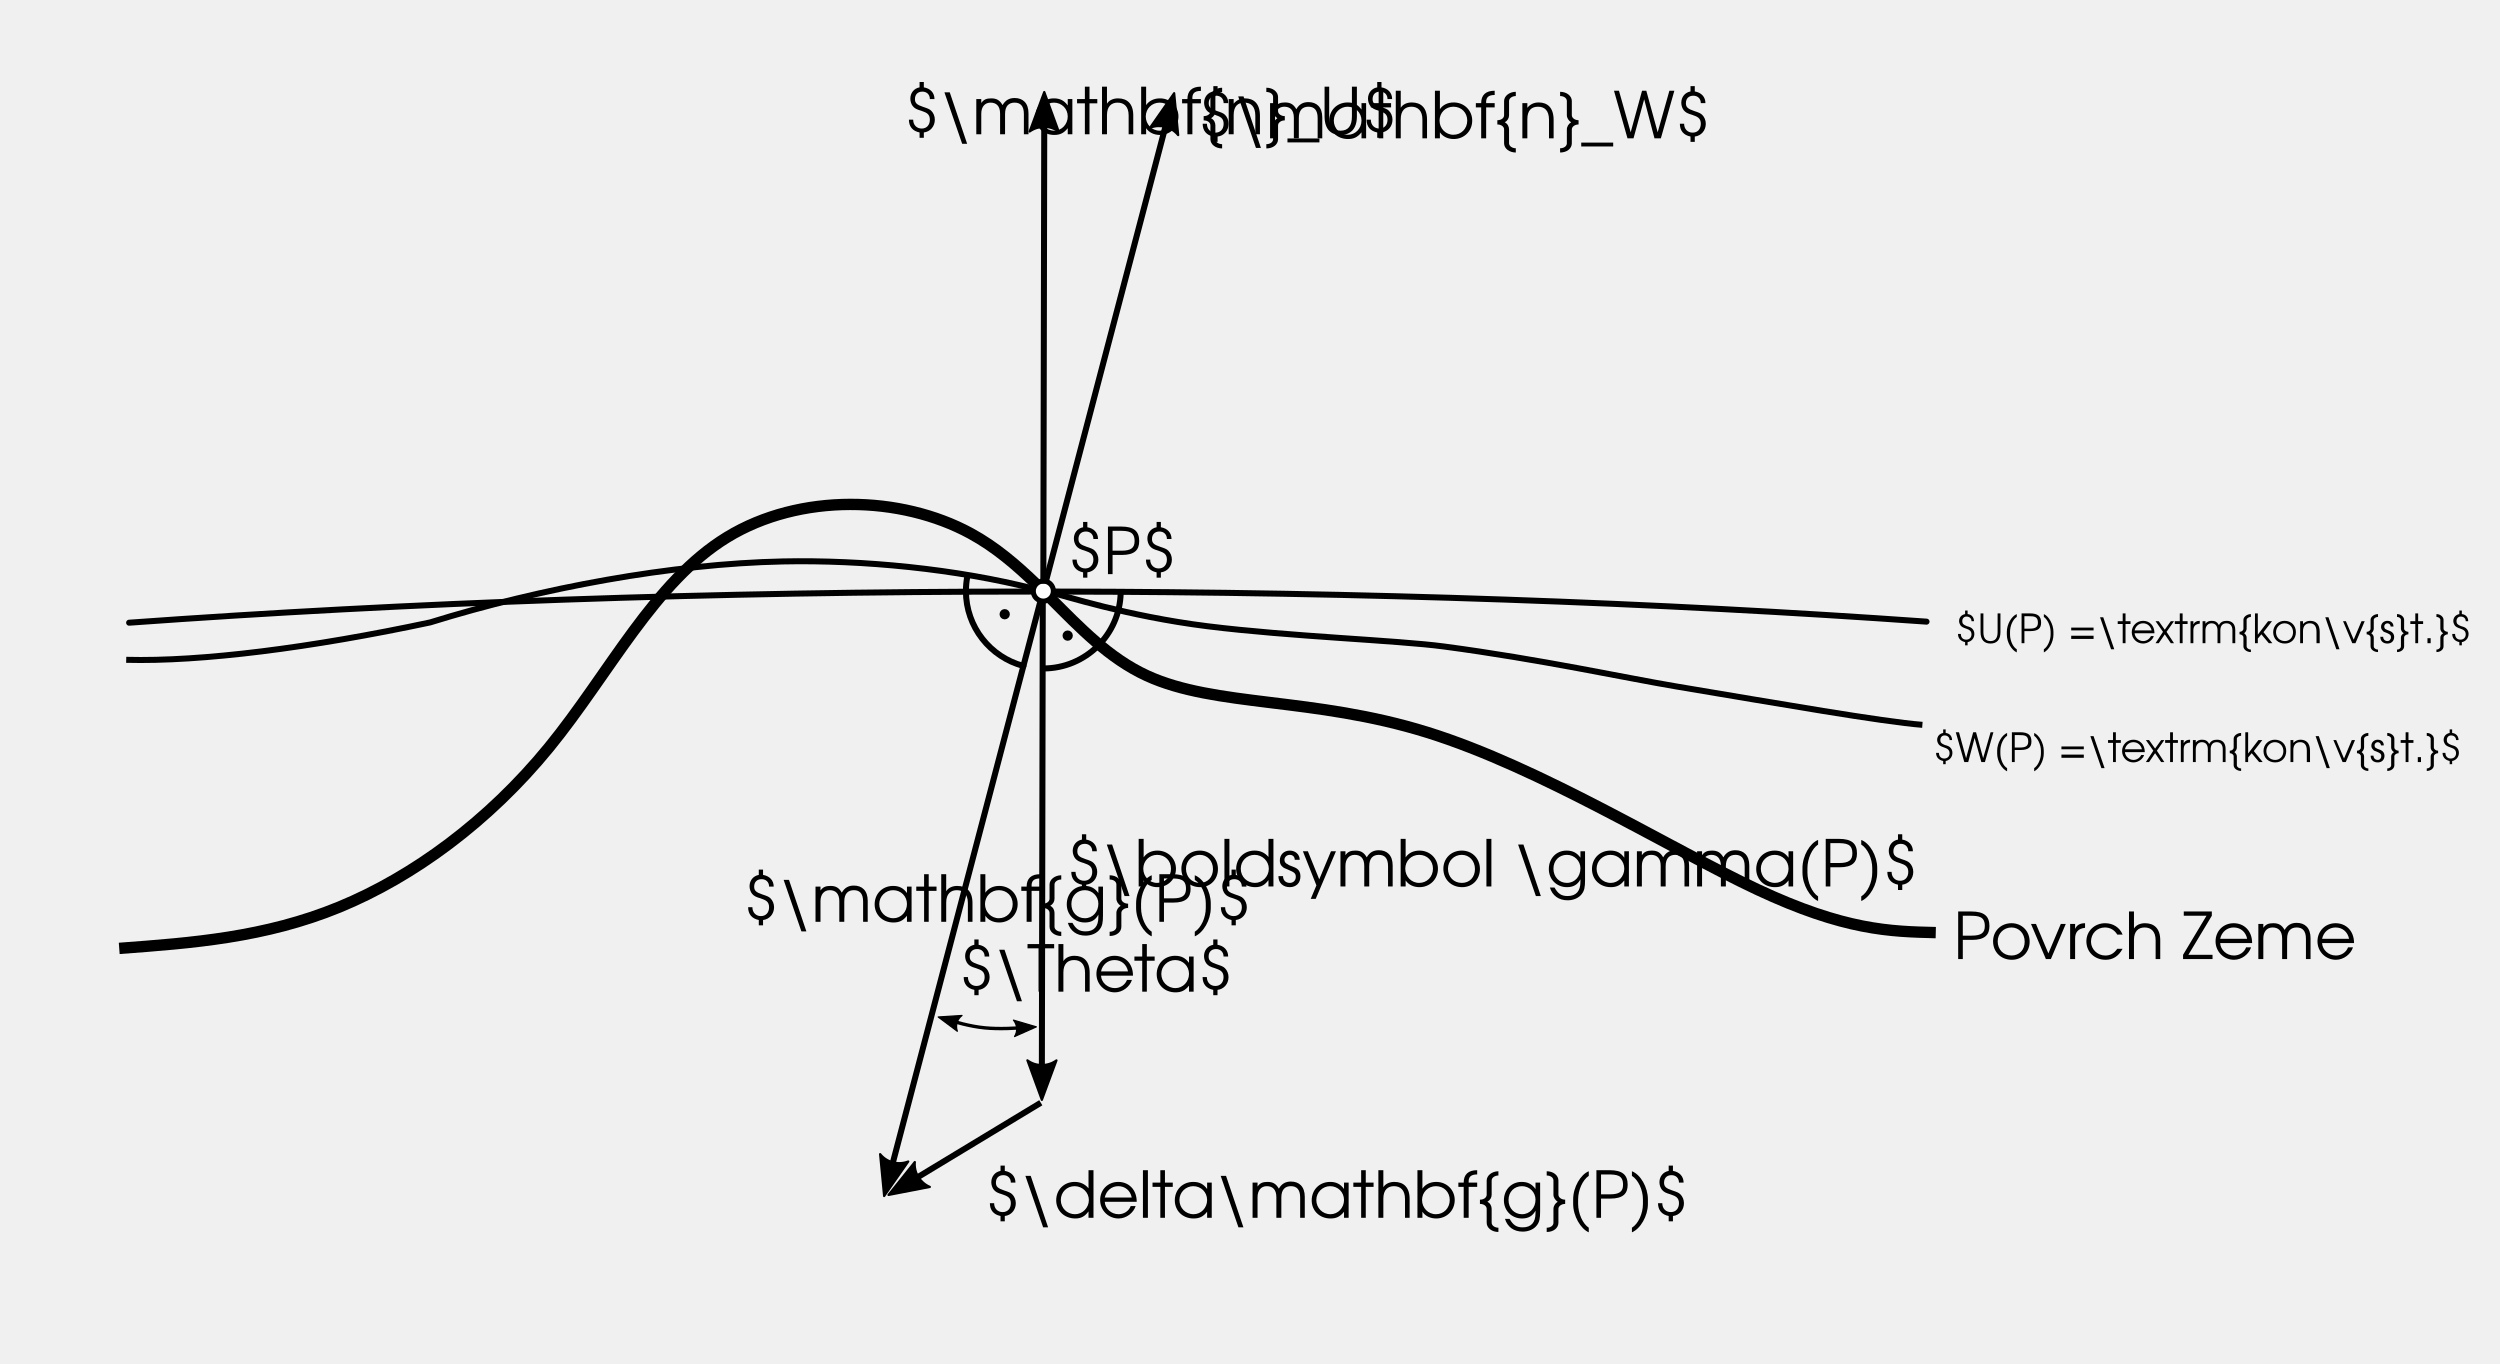
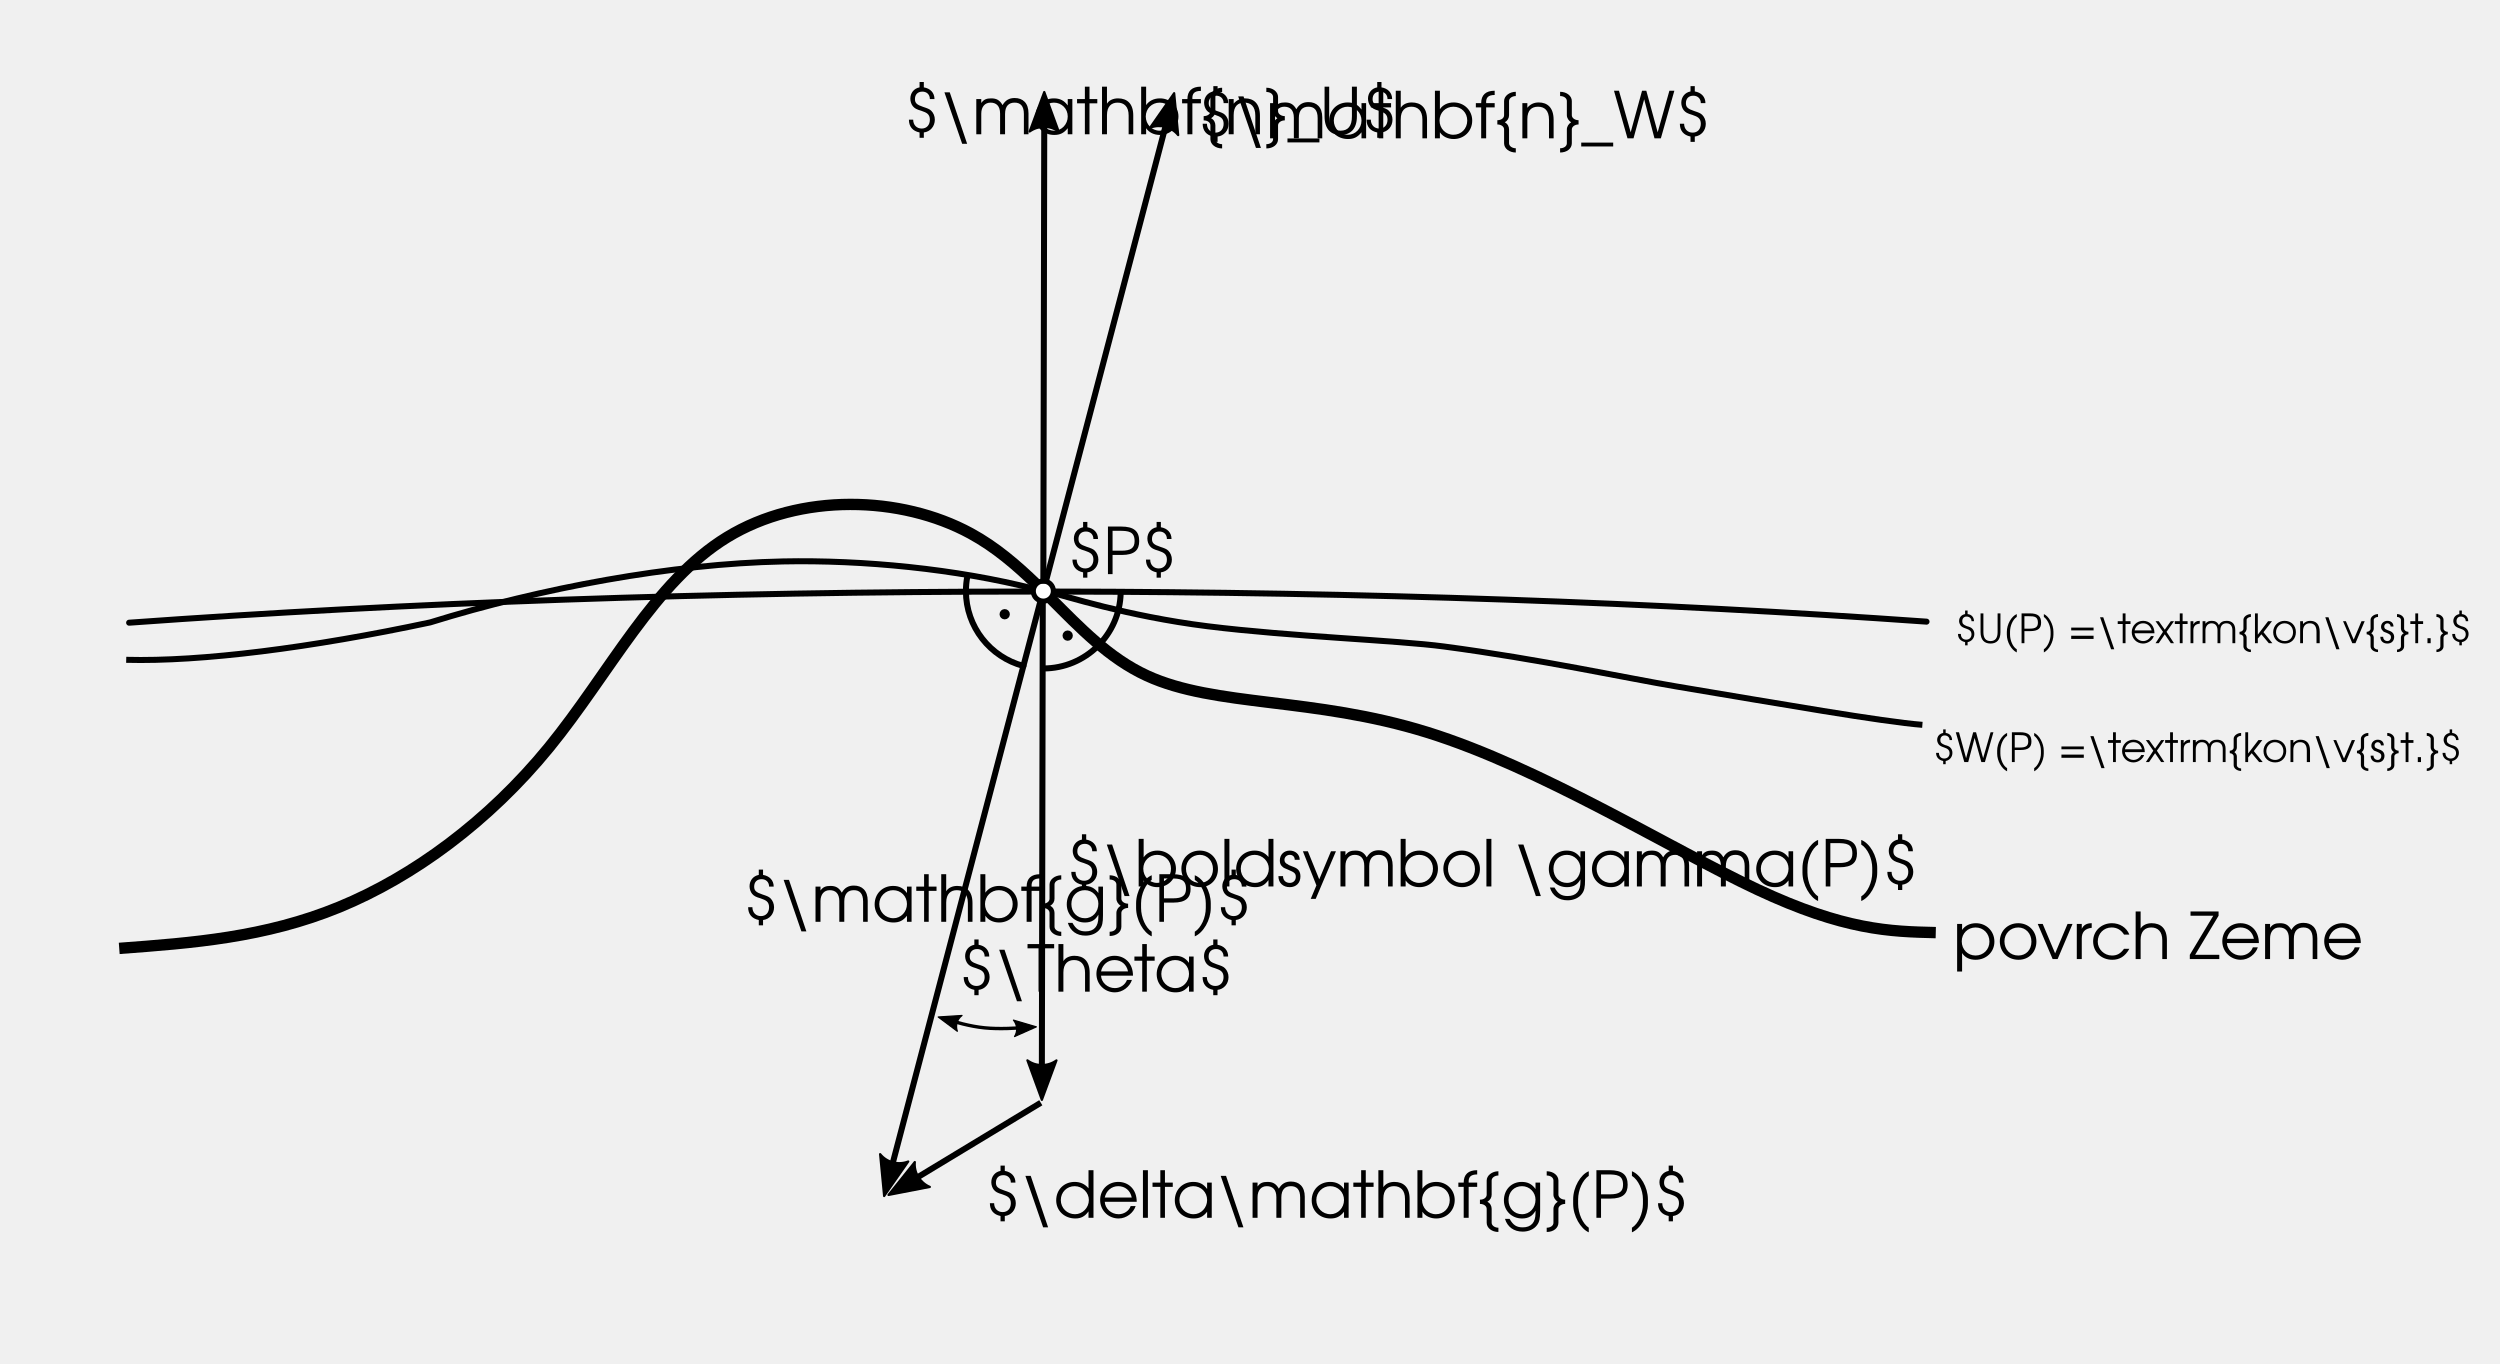
- <svg xmlns="http://www.w3.org/2000/svg" xmlns:ns1="http://www.openswatchbook.org/uri/2009/osb" width="110mm" height="60mm" viewBox="0 0 110 60" version="1.1" id="svg8">
+ <svg xmlns="http://www.w3.org/2000/svg" width="110mm" height="60mm" viewBox="0 0 110 60" version="1.1" id="svg8">
  <defs id="defs2">
    <marker style="overflow:visible" id="marker3632" refX="0" refY="0" orient="auto">
      <path transform="scale(0.6)" d="M 8.719,4.034 -2.207,0.016 8.719,-4.002 c -1.745,2.372 -1.735,5.617 -6e-7,8.035 z" style="fill:#000000;fill-opacity:1;fill-rule:evenodd;stroke:#000000;stroke-width:0.625;stroke-linejoin:round;stroke-opacity:1" id="path3630" />
    </marker>
    <marker style="overflow:visible" id="marker3406" refX="0" refY="0" orient="auto">
      <path transform="scale(0.6)" d="M 8.719,4.034 -2.207,0.016 8.719,-4.002 c -1.745,2.372 -1.735,5.617 -6e-7,8.035 z" style="fill:#000000;fill-opacity:1;fill-rule:evenodd;stroke:#000000;stroke-width:0.625;stroke-linejoin:round;stroke-opacity:1" id="path3404" />
    </marker>
    <marker style="overflow:visible" id="marker2202" refX="0" refY="0" orient="auto">
      <path transform="scale(-0.6)" d="M 8.719,4.034 -2.207,0.016 8.719,-4.002 c -1.745,2.372 -1.735,5.617 -6e-7,8.035 z" style="fill:#000000;fill-opacity:1;fill-rule:evenodd;stroke:#000000;stroke-width:0.625;stroke-linejoin:round;stroke-opacity:1" id="path2200" />
    </marker>
-     <linearGradient id="linearGradient1205" ns1:paint="solid">
+     <linearGradient id="linearGradient1205">
      <stop style="stop-color:#000000;stop-opacity:1;" offset="0" id="stop1203" />
    </linearGradient>
    <marker style="overflow:visible" id="marker4279" refX="0" refY="0" orient="auto">
      <path transform="scale(-0.6)" d="M 8.719,4.034 -2.207,0.016 8.719,-4.002 c -1.745,2.372 -1.735,5.617 -6e-7,8.035 z" style="fill:#000000;fill-opacity:1;fill-rule:evenodd;stroke:#000000;stroke-width:0.625;stroke-linejoin:round;stroke-opacity:1" id="path4277" />
    </marker>
    <marker style="overflow:visible" id="marker3811" refX="0" refY="0" orient="auto">
      <path transform="scale(-0.6)" d="M 8.719,4.034 -2.207,0.016 8.719,-4.002 c -1.745,2.372 -1.735,5.617 -6e-7,8.035 z" style="fill:#000000;fill-opacity:1;fill-rule:evenodd;stroke:#000000;stroke-width:0.625;stroke-linejoin:round;stroke-opacity:1" id="path3809" />
    </marker>
    <marker style="overflow:visible" id="marker2639" refX="0" refY="0" orient="auto">
      <path transform="scale(0.6)" d="M 8.719,4.034 -2.207,0.016 8.719,-4.002 c -1.745,2.372 -1.735,5.617 -6e-7,8.035 z" style="fill:#000000;fill-opacity:1;fill-rule:evenodd;stroke:#000000;stroke-width:0.625;stroke-linejoin:round;stroke-opacity:1" id="path2637" />
    </marker>
    <marker style="overflow:visible" id="Arrow1Mstart" refX="0" refY="0" orient="auto">
      <path transform="matrix(0.4,0,0,0.4,4,0)" style="fill:#000000;fill-opacity:1;fill-rule:evenodd;stroke:#000000;stroke-width:1pt;stroke-opacity:1" d="M 0,0 5,-5 -12.5,0 5,5 Z" id="path2093" />
    </marker>
    <marker style="overflow:visible" id="marker1847" refX="0" refY="0" orient="auto">
      <path transform="scale(-0.6)" d="M 8.719,4.034 -2.207,0.016 8.719,-4.002 c -1.745,2.372 -1.735,5.617 -6e-7,8.035 z" style="fill:#000000;fill-opacity:1;fill-rule:evenodd;stroke:#000000;stroke-width:0.625;stroke-linejoin:round;stroke-opacity:1" id="path1845" />
    </marker>
    <marker style="overflow:visible" id="Arrow2Mstart" refX="0" refY="0" orient="auto">
      <path transform="scale(0.6)" d="M 8.719,4.034 -2.207,0.016 8.719,-4.002 c -1.745,2.372 -1.735,5.617 -6e-7,8.035 z" style="fill:#000000;fill-opacity:1;fill-rule:evenodd;stroke:#000000;stroke-width:0.625;stroke-linejoin:round;stroke-opacity:1" id="path891" />
    </marker>
    <marker style="overflow:visible" id="marker1347" refX="0" refY="0" orient="auto">
      <path transform="matrix(-0.8,0,0,-0.8,-10,0)" style="fill:#000000;fill-opacity:1;fill-rule:evenodd;stroke:#000000;stroke-width:1pt;stroke-opacity:1" d="M 0,0 5,-5 -12.5,0 5,5 Z" id="path1345" />
    </marker>
    <marker style="overflow:visible" id="marker1259" refX="0" refY="0" orient="auto">
      <path transform="scale(-0.6)" d="M 8.719,4.034 -2.207,0.016 8.719,-4.002 c -1.745,2.372 -1.735,5.617 -6e-7,8.035 z" style="fill:#000000;fill-opacity:1;fill-rule:evenodd;stroke:#000000;stroke-width:0.625;stroke-linejoin:round;stroke-opacity:1" id="path1257" />
    </marker>
    <marker style="overflow:visible" id="Arrow2Mend" refX="0" refY="0" orient="auto">
      <path transform="scale(-0.6)" d="M 8.719,4.034 -2.207,0.016 8.719,-4.002 c -1.745,2.372 -1.735,5.617 -6e-7,8.035 z" style="fill:#000000;fill-opacity:1;fill-rule:evenodd;stroke:#000000;stroke-width:0.625;stroke-linejoin:round;stroke-opacity:1" id="path894" />
    </marker>
    <marker style="overflow:visible" id="Arrow1Mend" refX="0" refY="0" orient="auto">
      <path transform="matrix(-0.4,0,0,-0.4,-4,0)" style="fill:#000000;fill-opacity:1;fill-rule:evenodd;stroke:#000000;stroke-width:1pt;stroke-opacity:1" d="M 0,0 5,-5 -12.5,0 5,5 Z" id="path876" />
    </marker>
    <marker style="overflow:visible" id="Arrow2Lend" refX="0" refY="0" orient="auto">
      <path transform="matrix(-1.1,0,0,-1.1,-1.1,0)" d="M 8.719,4.034 -2.207,0.016 8.719,-4.002 c -1.745,2.372 -1.735,5.617 -6e-7,8.035 z" style="fill:#000000;fill-opacity:1;fill-rule:evenodd;stroke:#000000;stroke-width:0.625;stroke-linejoin:round;stroke-opacity:1" id="path888" />
    </marker>
    <marker style="overflow:visible" id="Arrow1Lend" refX="0" refY="0" orient="auto">
      <path transform="matrix(-0.8,0,0,-0.8,-10,0)" style="fill:#000000;fill-opacity:1;fill-rule:evenodd;stroke:#000000;stroke-width:1pt;stroke-opacity:1" d="M 0,0 5,-5 -12.5,0 5,5 Z" id="path870" />
    </marker>
    <marker style="overflow:visible" id="marker1945-6" refX="0" refY="0" orient="auto">
      <path transform="scale(-0.6)" d="M 8.719,4.034 -2.207,0.016 8.719,-4.002 c -1.745,2.372 -1.735,5.617 -6e-7,8.035 z" style="fill:#000000;fill-opacity:1;fill-rule:evenodd;stroke:#000000;stroke-width:0.625;stroke-linejoin:round;stroke-opacity:1" id="path1943-2" />
    </marker>
    <marker style="overflow:visible" id="marker1945-1" refX="0" refY="0" orient="auto">
      <path transform="scale(-0.6)" d="M 8.719,4.034 -2.207,0.016 8.719,-4.002 c -1.745,2.372 -1.735,5.617 -6e-7,8.035 z" style="fill:#000000;fill-opacity:1;fill-rule:evenodd;stroke:#000000;stroke-width:0.625;stroke-linejoin:round;stroke-opacity:1" id="path1943-0" />
    </marker>
    <marker style="overflow:visible" id="marker1945-0" refX="0" refY="0" orient="auto">
      <path transform="scale(-0.6)" d="M 8.719,4.034 -2.207,0.016 8.719,-4.002 c -1.745,2.372 -1.735,5.617 -6e-7,8.035 z" style="fill:#000000;fill-opacity:1;fill-rule:evenodd;stroke:#000000;stroke-width:0.625;stroke-linejoin:round;stroke-opacity:1" id="path1943-8" />
    </marker>
    <marker style="overflow:visible" id="marker1847-6" refX="0" refY="0" orient="auto">
      <path transform="scale(-0.6)" d="M 8.719,4.034 -2.207,0.016 8.719,-4.002 c -1.745,2.372 -1.735,5.617 -6e-7,8.035 z" style="fill:#000000;fill-opacity:1;fill-rule:evenodd;stroke:#000000;stroke-width:0.625;stroke-linejoin:round;stroke-opacity:1" id="path1845-8" />
    </marker>
    <marker style="overflow:visible" id="marker1847-68" refX="0" refY="0" orient="auto">
      <path transform="scale(-0.6)" d="M 8.719,4.034 -2.207,0.016 8.719,-4.002 c -1.745,2.372 -1.735,5.617 -6e-7,8.035 z" style="fill:#000000;fill-opacity:1;fill-rule:evenodd;stroke:#000000;stroke-width:0.625;stroke-linejoin:round;stroke-opacity:1" id="path1845-5" />
    </marker>
    <marker style="overflow:visible" id="marker1945-3" refX="0" refY="0" orient="auto">
      <path transform="scale(-0.6)" d="M 8.719,4.034 -2.207,0.016 8.719,-4.002 c -1.745,2.372 -1.735,5.617 -6e-7,8.035 z" style="fill:#000000;fill-opacity:1;fill-rule:evenodd;stroke:#000000;stroke-width:0.625;stroke-linejoin:round;stroke-opacity:1" id="path1943-6" />
    </marker>
    <marker style="overflow:visible" id="marker1847-5" refX="0" refY="0" orient="auto">
      <path transform="scale(-0.6)" d="M 8.719,4.034 -2.207,0.016 8.719,-4.002 c -1.745,2.372 -1.735,5.617 -6e-7,8.035 z" style="fill:#000000;fill-opacity:1;fill-rule:evenodd;stroke:#000000;stroke-width:0.625;stroke-linejoin:round;stroke-opacity:1" id="path1845-3" />
    </marker>
    <marker style="overflow:visible" id="marker1847-9" refX="0" refY="0" orient="auto">
      <path transform="scale(-0.6)" d="M 8.719,4.034 -2.207,0.016 8.719,-4.002 c -1.745,2.372 -1.735,5.617 -6e-7,8.035 z" style="fill:#000000;fill-opacity:1;fill-rule:evenodd;stroke:#000000;stroke-width:0.625;stroke-linejoin:round;stroke-opacity:1" id="path1845-2" />
    </marker>
    <marker style="overflow:visible" id="marker4279-6" refX="0" refY="0" orient="auto">
      <path transform="scale(-0.6)" d="M 8.719,4.034 -2.207,0.016 8.719,-4.002 c -1.745,2.372 -1.735,5.617 -6e-7,8.035 z" style="fill:#000000;fill-opacity:1;fill-rule:evenodd;stroke:#000000;stroke-width:0.625;stroke-linejoin:round;stroke-opacity:1" id="path4277-0" />
    </marker>
    <marker style="overflow:visible" id="marker4279-2" refX="0" refY="0" orient="auto">
      <path transform="scale(-0.6)" d="M 8.719,4.034 -2.207,0.016 8.719,-4.002 c -1.745,2.372 -1.735,5.617 -6e-7,8.035 z" style="fill:#000000;fill-opacity:1;fill-rule:evenodd;stroke:#000000;stroke-width:0.625;stroke-linejoin:round;stroke-opacity:1" id="path4277-7" />
    </marker>
    <marker style="overflow:visible" id="marker4279-5" refX="0" refY="0" orient="auto">
      <path transform="scale(-0.6)" d="M 8.719,4.034 -2.207,0.016 8.719,-4.002 c -1.745,2.372 -1.735,5.617 -6e-7,8.035 z" style="fill:#000000;fill-opacity:1;fill-rule:evenodd;stroke:#000000;stroke-width:0.625;stroke-linejoin:round;stroke-opacity:1" id="path4277-04" />
    </marker>
    <marker style="overflow:visible" id="marker1259-3" refX="0" refY="0" orient="auto">
      <path transform="scale(-0.6)" d="M 8.719,4.034 -2.207,0.016 8.719,-4.002 c -1.745,2.372 -1.735,5.617 -6e-7,8.035 z" style="fill:#000000;fill-opacity:1;fill-rule:evenodd;stroke:#000000;stroke-width:0.625;stroke-linejoin:round;stroke-opacity:1" id="path1257-6" />
    </marker>
    <marker style="overflow:visible" id="marker4279-7" refX="0" refY="0" orient="auto">
      <path transform="scale(-0.6)" d="M 8.719,4.034 -2.207,0.016 8.719,-4.002 c -1.745,2.372 -1.735,5.617 -6e-7,8.035 z" style="fill:#000000;fill-opacity:1;fill-rule:evenodd;stroke:#000000;stroke-width:0.625;stroke-linejoin:round;stroke-opacity:1" id="path4277-5" />
    </marker>
    <marker style="overflow:visible" id="marker4279-3" refX="0" refY="0" orient="auto">
      <path transform="scale(-0.6)" d="M 8.719,4.034 -2.207,0.016 8.719,-4.002 c -1.745,2.372 -1.735,5.617 -6e-7,8.035 z" style="fill:#000000;fill-opacity:1;fill-rule:evenodd;stroke:#000000;stroke-width:0.625;stroke-linejoin:round;stroke-opacity:1" id="path4277-6" />
    </marker>
    <marker style="overflow:visible" id="marker4279-3-5" refX="0" refY="0" orient="auto">
      <path transform="scale(-0.6)" d="M 8.719,4.034 -2.207,0.016 8.719,-4.002 c -1.745,2.372 -1.735,5.617 -6e-7,8.035 z" style="fill:#000000;fill-opacity:1;fill-rule:evenodd;stroke:#000000;stroke-width:0.625;stroke-linejoin:round;stroke-opacity:1" id="path4277-6-3" />
    </marker>
    <marker style="overflow:visible" id="marker4279-3-5-6" refX="0" refY="0" orient="auto">
      <path transform="scale(-0.6)" d="M 8.719,4.034 -2.207,0.016 8.719,-4.002 c -1.745,2.372 -1.735,5.617 -6e-7,8.035 z" style="fill:#000000;fill-opacity:1;fill-rule:evenodd;stroke:#000000;stroke-width:0.625;stroke-linejoin:round;stroke-opacity:1" id="path4277-6-3-2" />
    </marker>
    <marker style="overflow:visible" id="marker4279-3-5-1" refX="0" refY="0" orient="auto">
      <path transform="scale(-0.6)" d="M 8.719,4.034 -2.207,0.016 8.719,-4.002 c -1.745,2.372 -1.735,5.617 -6e-7,8.035 z" style="fill:#000000;fill-opacity:1;fill-rule:evenodd;stroke:#000000;stroke-width:0.625;stroke-linejoin:round;stroke-opacity:1" id="path4277-6-3-27" />
    </marker>
    <marker style="overflow:visible" id="marker4279-1" refX="0" refY="0" orient="auto">
      <path transform="scale(-0.6)" d="M 8.719,4.034 -2.207,0.016 8.719,-4.002 c -1.745,2.372 -1.735,5.617 -6e-7,8.035 z" style="fill:#000000;fill-opacity:1;fill-rule:evenodd;stroke:#000000;stroke-width:0.625;stroke-linejoin:round;stroke-opacity:1" id="path4277-75" />
    </marker>
    <marker style="overflow:visible" id="marker4279-1-9" refX="0" refY="0" orient="auto">
      <path transform="scale(-0.6)" d="M 8.719,4.034 -2.207,0.016 8.719,-4.002 c -1.745,2.372 -1.735,5.617 -6e-7,8.035 z" style="fill:#000000;fill-opacity:1;fill-rule:evenodd;stroke:#000000;stroke-width:0.625;stroke-linejoin:round;stroke-opacity:1" id="path4277-75-9" />
    </marker>
    <marker style="overflow:visible" id="marker4279-1-0" refX="0" refY="0" orient="auto">
      <path transform="scale(-0.6)" d="M 8.719,4.034 -2.207,0.016 8.719,-4.002 c -1.745,2.372 -1.735,5.617 -6e-7,8.035 z" style="fill:#000000;fill-opacity:1;fill-rule:evenodd;stroke:#000000;stroke-width:0.625;stroke-linejoin:round;stroke-opacity:1" id="path4277-75-6" />
    </marker>
  </defs>
  <g id="layer1" style="display:inline;mix-blend-mode:normal">
    <text xml:space="preserve" style="font-style:normal;font-variant:normal;font-weight:normal;font-stretch:normal;font-size:10.583px;line-height:1.25;font-family:Karumbi;-inkscape-font-specification:Karumbi;letter-spacing:0px;word-spacing:0px;fill:#000000;fill-opacity:1;stroke:none;stroke-width:0.265" x="33.116" y="33.907" id="text2175">
      <tspan id="tspan2173" x="33.116" y="33.907" style="stroke-width:0.265" />
    </text>
    <path style="fill:none;stroke:#000000;stroke-width:0.265;stroke-linecap:butt;stroke-linejoin:miter;stroke-miterlimit:4;stroke-dasharray:none;stroke-opacity:1" d="m 5.553,29.032 c 3.292,0.088 8.143,-0.53 13.375,-1.646 4.883,-1.515 10.622,-2.582 15.522,-2.683 3.507,-0.073 7.629,0.329 11.062,1.206 m 0.811,0.187 c 0.447,0.087 3.225,1.012 6.82,1.46 3.632,0.453 8.318,0.614 10.393,0.89 4.229,0.561 8.044,1.394 10.241,1.761 4.539,0.759 9.043,1.548 10.808,1.686" id="path1444" />
    <path style="fill:none;fill-opacity:1;stroke:#000000;stroke-width:0.5;stroke-linecap:butt;stroke-linejoin:miter;stroke-miterlimit:4;stroke-dasharray:none;stroke-opacity:1" d="m 5.246,41.729 c 3.207,-0.238 6.414,-0.476 9.677,-1.816 3.263,-1.34 6.583,-3.782 9.233,-7.026 2.65,-3.244 4.629,-7.29 7.839,-9.25 3.209,-1.96 7.648,-1.833 10.712,-0.165 1.101,0.6 2.025,1.398 2.896,2.24 m 0.605,0.596 c 1.321,1.321 2.586,2.656 4.258,3.424 3.004,1.381 7.321,0.933 12.323,2.488 5.002,1.556 10.689,5.115 14.534,6.918 3.845,1.803 5.848,1.85 7.851,1.897" id="path1448" />
    <path style="fill:none;stroke:#000000;stroke-width:0.265;stroke-linecap:butt;stroke-linejoin:miter;stroke-miterlimit:4;stroke-dasharray:none;stroke-opacity:1;marker-end:url(#marker4279)" d="m 45.788,26.419 c 0,0 -6.799,25.866 -6.799,25.866" id="path1195" />
    <path id="path1235" style="fill:none;fill-opacity:0.321;fill-rule:evenodd;stroke:#000000;stroke-width:0.265;stroke-linecap:round;stroke-linejoin:bevel;stroke-miterlimit:4;stroke-dasharray:none;stroke-dashoffset:0;paint-order:fill markers stroke" d="M 5.682,27.399 C 17.866,26.519 31.324,26.03 45.473,26.028 m 0.888,5.25e-4 c 13.645,0.017 26.593,0.487 38.406,1.324" />
    <path style="display:inline;mix-blend-mode:normal;fill:none;stroke:#000000;stroke-width:0.265;stroke-linecap:butt;stroke-linejoin:miter;stroke-miterlimit:4;stroke-dasharray:none;stroke-opacity:1;marker-end:url(#marker4279-1)" d="m 45.882,26.435 c 0,0 -0.042,21.608 -0.042,21.608" id="path1195-6" />
    <circle style="display:inline;mix-blend-mode:normal;fill:#000000;fill-opacity:1;stroke:#000000;stroke-width:0.25;stroke-linecap:butt;stroke-linejoin:round;stroke-miterlimit:4;stroke-dasharray:none;stroke-dashoffset:0;stroke-opacity:1" id="path9634-5" cx="44.207" cy="27.026" r="0.102" />
    <circle style="display:inline;mix-blend-mode:normal;fill:#000000;fill-opacity:1;stroke:#000000;stroke-width:0.25;stroke-linecap:butt;stroke-linejoin:round;stroke-miterlimit:4;stroke-dasharray:none;stroke-dashoffset:0;stroke-opacity:1" id="path9634-5-9" cx="46.978" cy="27.967" r="0.102" />
    <circle style="display:inline;mix-blend-mode:normal;fill:#ffffff;fill-opacity:1;stroke:#000000;stroke-width:0.45;stroke-linecap:round;stroke-linejoin:round;stroke-miterlimit:4;stroke-dasharray:none;stroke-opacity:1;paint-order:stroke fill markers" id="path2037-4" cx="45.907" cy="26.008" r="0.33" />
    <path style="display:inline;mix-blend-mode:normal;fill:none;stroke:#000000;stroke-width:0.265;stroke-linecap:butt;stroke-linejoin:miter;stroke-miterlimit:4;stroke-dasharray:none;stroke-opacity:1;marker-end:url(#marker4279-1-9)" d="m 45.795,48.521 c 0,0 -6.401,3.872 -6.401,3.872" id="path1195-6-3" />
    <path style="fill:none;stroke:#000000;stroke-width:0.15;stroke-linecap:butt;stroke-linejoin:miter;stroke-miterlimit:4;stroke-dasharray:none;stroke-opacity:1;marker-start:url(#marker2639);marker-end:url(#marker2202)" d="m 41.473,44.803 c 0.598,0.178 1.196,0.357 1.85,0.422 0.654,0.065 1.366,0.018 2.077,-0.029" id="path2190" />
    <path style="display:inline;mix-blend-mode:normal;fill:none;stroke:#000000;stroke-width:0.265;stroke-linecap:butt;stroke-linejoin:miter;stroke-miterlimit:4;stroke-dasharray:none;stroke-opacity:1;marker-start:url(#marker3406)" d="m 51.576,4.441 c 0,0 -4.148,15.78 -4.148,15.78 0,0 -1.417,5.39 -1.417,5.39" id="path1195-2" />
    <path style="display:inline;mix-blend-mode:normal;fill:none;stroke:#000000;stroke-width:0.265;stroke-linecap:butt;stroke-linejoin:miter;stroke-miterlimit:4;stroke-dasharray:none;stroke-opacity:1;marker-start:url(#marker3632)" d="m 45.949,4.401 c 0,0 -0.042,21.277 -0.042,21.277" id="path1195-6-4" />
    <path id="path3904" style="fill:none;fill-opacity:0.1;fill-rule:evenodd;stroke:#000000;stroke-width:0.265;stroke-linecap:round;stroke-linejoin:bevel;stroke-miterlimit:4;stroke-dasharray:none;stroke-dashoffset:0;stroke-opacity:1;paint-order:fill markers stroke" d="m 49.31,26.082 c -0.039,1.846 -1.548,3.33 -3.403,3.33" />
    <path id="path3911" style="fill:none;fill-opacity:0.1;fill-rule:evenodd;stroke:#000000;stroke-width:0.265;stroke-linecap:round;stroke-linejoin:bevel;stroke-miterlimit:4;stroke-dasharray:none;stroke-dashoffset:0;stroke-opacity:1;paint-order:fill markers stroke" d="m 45.029,29.301 c -1.456,-0.387 -2.528,-1.715 -2.528,-3.292 0,-0.221 0.021,-0.436 0.061,-0.645" />
  </g>
  <g id="layer3" style="display:inline" />
  <g id="layer2" style="display:inline">
    <text xml:space="preserve" style="font-size:1.764px;line-height:1.25;font-family:'TeX Gyre Adventor';-inkscape-font-specification:'TeX Gyre Adventor, Normal';letter-spacing:0px;word-spacing:0px;display:inline;stroke-width:0.265" x="85.064" y="33.529" id="text3665-0-8">
      <tspan x="85.064" y="33.529" style="font-style:normal;font-variant:normal;font-weight:normal;font-stretch:normal;font-size:1.764px;font-family:'TeX Gyre Adventor';-inkscape-font-specification:'TeX Gyre Adventor';stroke-width:0.265" id="tspan1508-8">$W(P) =\textrm{kon\v{s}t.}$</tspan>
    </text>
    <text xml:space="preserve" style="font-size:2.822px;line-height:1.25;font-family:'TeX Gyre Adventor';-inkscape-font-specification:'TeX Gyre Adventor, Normal';letter-spacing:0px;word-spacing:0px;display:inline;stroke-width:0.265" x="46.969" y="25.262" id="text3665-0-1">
      <tspan x="46.969" y="25.262" style="font-style:normal;font-variant:normal;font-weight:normal;font-stretch:normal;font-size:2.822px;font-family:'TeX Gyre Adventor';-inkscape-font-specification:'TeX Gyre Adventor';stroke-width:0.265" id="tspan1508-6">$P$</tspan>
    </text>
    <text xml:space="preserve" style="font-size:2.822px;line-height:1.25;font-family:'TeX Gyre Adventor';-inkscape-font-specification:'TeX Gyre Adventor, Normal';letter-spacing:0px;word-spacing:0px;display:inline;stroke-width:0.265" x="85.94" y="42.199" id="text3665-0-8-3">
-       <tspan x="85.94" y="42.199" style="font-style:normal;font-variant:normal;font-weight:normal;font-stretch:normal;font-size:2.822px;font-family:'TeX Gyre Adventor';-inkscape-font-specification:'TeX Gyre Adventor';stroke-width:0.265" id="tspan1508-8-3">Povrch Zeme</tspan>
+       <tspan x="85.94" y="42.199" style="font-style:normal;font-variant:normal;font-weight:normal;font-stretch:normal;font-size:2.822px;font-family:'TeX Gyre Adventor';-inkscape-font-specification:'TeX Gyre Adventor';stroke-width:0.265" id="tspan1508-8-3">povrch Zeme</tspan>
    </text>
    <text xml:space="preserve" style="font-size:1.764px;line-height:1.25;font-family:'TeX Gyre Adventor';-inkscape-font-specification:'TeX Gyre Adventor, Normal';letter-spacing:0px;word-spacing:0px;display:inline;stroke-width:0.265" x="86.029" y="28.3" id="text3665-0-8-0">
      <tspan x="86.029" y="28.3" style="font-style:normal;font-variant:normal;font-weight:normal;font-stretch:normal;font-size:1.764px;font-family:'TeX Gyre Adventor';-inkscape-font-specification:'TeX Gyre Adventor';stroke-width:0.265" id="tspan1508-8-32">$U(P) =\textrm{kon\v{s}t.}$</tspan>
    </text>
    <text xml:space="preserve" style="font-size:2.822px;line-height:1.25;font-family:'TeX Gyre Adventor';-inkscape-font-specification:'TeX Gyre Adventor, Normal';letter-spacing:0px;word-spacing:0px;display:inline;stroke-width:0.265" x="32.7" y="40.56" id="text3665-0-1-5">
      <tspan x="32.7" y="40.56" style="font-style:normal;font-variant:normal;font-weight:normal;font-stretch:normal;font-size:2.822px;font-family:'TeX Gyre Adventor';-inkscape-font-specification:'TeX Gyre Adventor';stroke-width:0.265" id="tspan1508-6-4">$\mathbf{g}(P)$</tspan>
    </text>
    <text xml:space="preserve" style="font-size:2.822px;line-height:1.25;font-family:'TeX Gyre Adventor';-inkscape-font-specification:'TeX Gyre Adventor, Normal';letter-spacing:0px;word-spacing:0px;display:inline;stroke-width:0.265" x="46.917" y="39.003" id="text3665-0-1-5-2">
      <tspan x="46.917" y="39.003" style="font-style:normal;font-variant:normal;font-weight:normal;font-stretch:normal;font-size:2.822px;font-family:'TeX Gyre Adventor';-inkscape-font-specification:'TeX Gyre Adventor';stroke-width:0.265" id="tspan1508-6-4-2">$\boldsymbol \gamma(P)$</tspan>
    </text>
    <text xml:space="preserve" style="font-size:2.822px;line-height:1.25;font-family:'TeX Gyre Adventor';-inkscape-font-specification:'TeX Gyre Adventor, Normal';letter-spacing:0px;word-spacing:0px;display:inline;stroke-width:0.265" x="43.337" y="53.581" id="text3665-0-1-5-9">
      <tspan x="43.337" y="53.581" style="font-style:normal;font-variant:normal;font-weight:normal;font-stretch:normal;font-size:2.822px;font-family:'TeX Gyre Adventor';-inkscape-font-specification:'TeX Gyre Adventor';stroke-width:0.265" id="tspan1508-6-4-5">$\delta\mathbf{g}(P)$</tspan>
    </text>
    <text xml:space="preserve" style="font-size:2.822px;line-height:1.25;font-family:'TeX Gyre Adventor';-inkscape-font-specification:'TeX Gyre Adventor, Normal';letter-spacing:0px;word-spacing:0px;display:inline;stroke-width:0.265" x="42.184" y="43.634" id="text3665-0-1-5-6">
      <tspan x="42.184" y="43.634" style="font-style:normal;font-variant:normal;font-weight:normal;font-stretch:normal;font-size:2.822px;font-family:'TeX Gyre Adventor';-inkscape-font-specification:'TeX Gyre Adventor';stroke-width:0.265" id="tspan1508-6-4-7">$\Theta$</tspan>
    </text>
    <text xml:space="preserve" style="font-size:2.822px;line-height:1.25;font-family:'TeX Gyre Adventor';-inkscape-font-specification:'TeX Gyre Adventor, Normal';letter-spacing:0px;word-spacing:0px;display:inline;stroke-width:0.265" x="39.774" y="5.905" id="text3665-0-1-5-5">
      <tspan x="39.774" y="5.905" style="font-style:normal;font-variant:normal;font-weight:normal;font-stretch:normal;font-size:2.822px;font-family:'TeX Gyre Adventor';-inkscape-font-specification:'TeX Gyre Adventor';stroke-width:0.265" id="tspan1508-6-4-1">$\mathbf{n}_U$</tspan>
    </text>
    <text xml:space="preserve" style="font-size:2.822px;line-height:1.25;font-family:'TeX Gyre Adventor';-inkscape-font-specification:'TeX Gyre Adventor, Normal';letter-spacing:0px;word-spacing:0px;display:inline;stroke-width:0.265" x="52.699" y="6.087" id="text3665-0-1-5-5-3">
      <tspan x="52.699" y="6.087" style="font-style:normal;font-variant:normal;font-weight:normal;font-stretch:normal;font-size:2.822px;font-family:'TeX Gyre Adventor';-inkscape-font-specification:'TeX Gyre Adventor';stroke-width:0.265" id="tspan1508-6-4-1-8">$\mathbf{n}_W$</tspan>
    </text>
  </g>
</svg>
